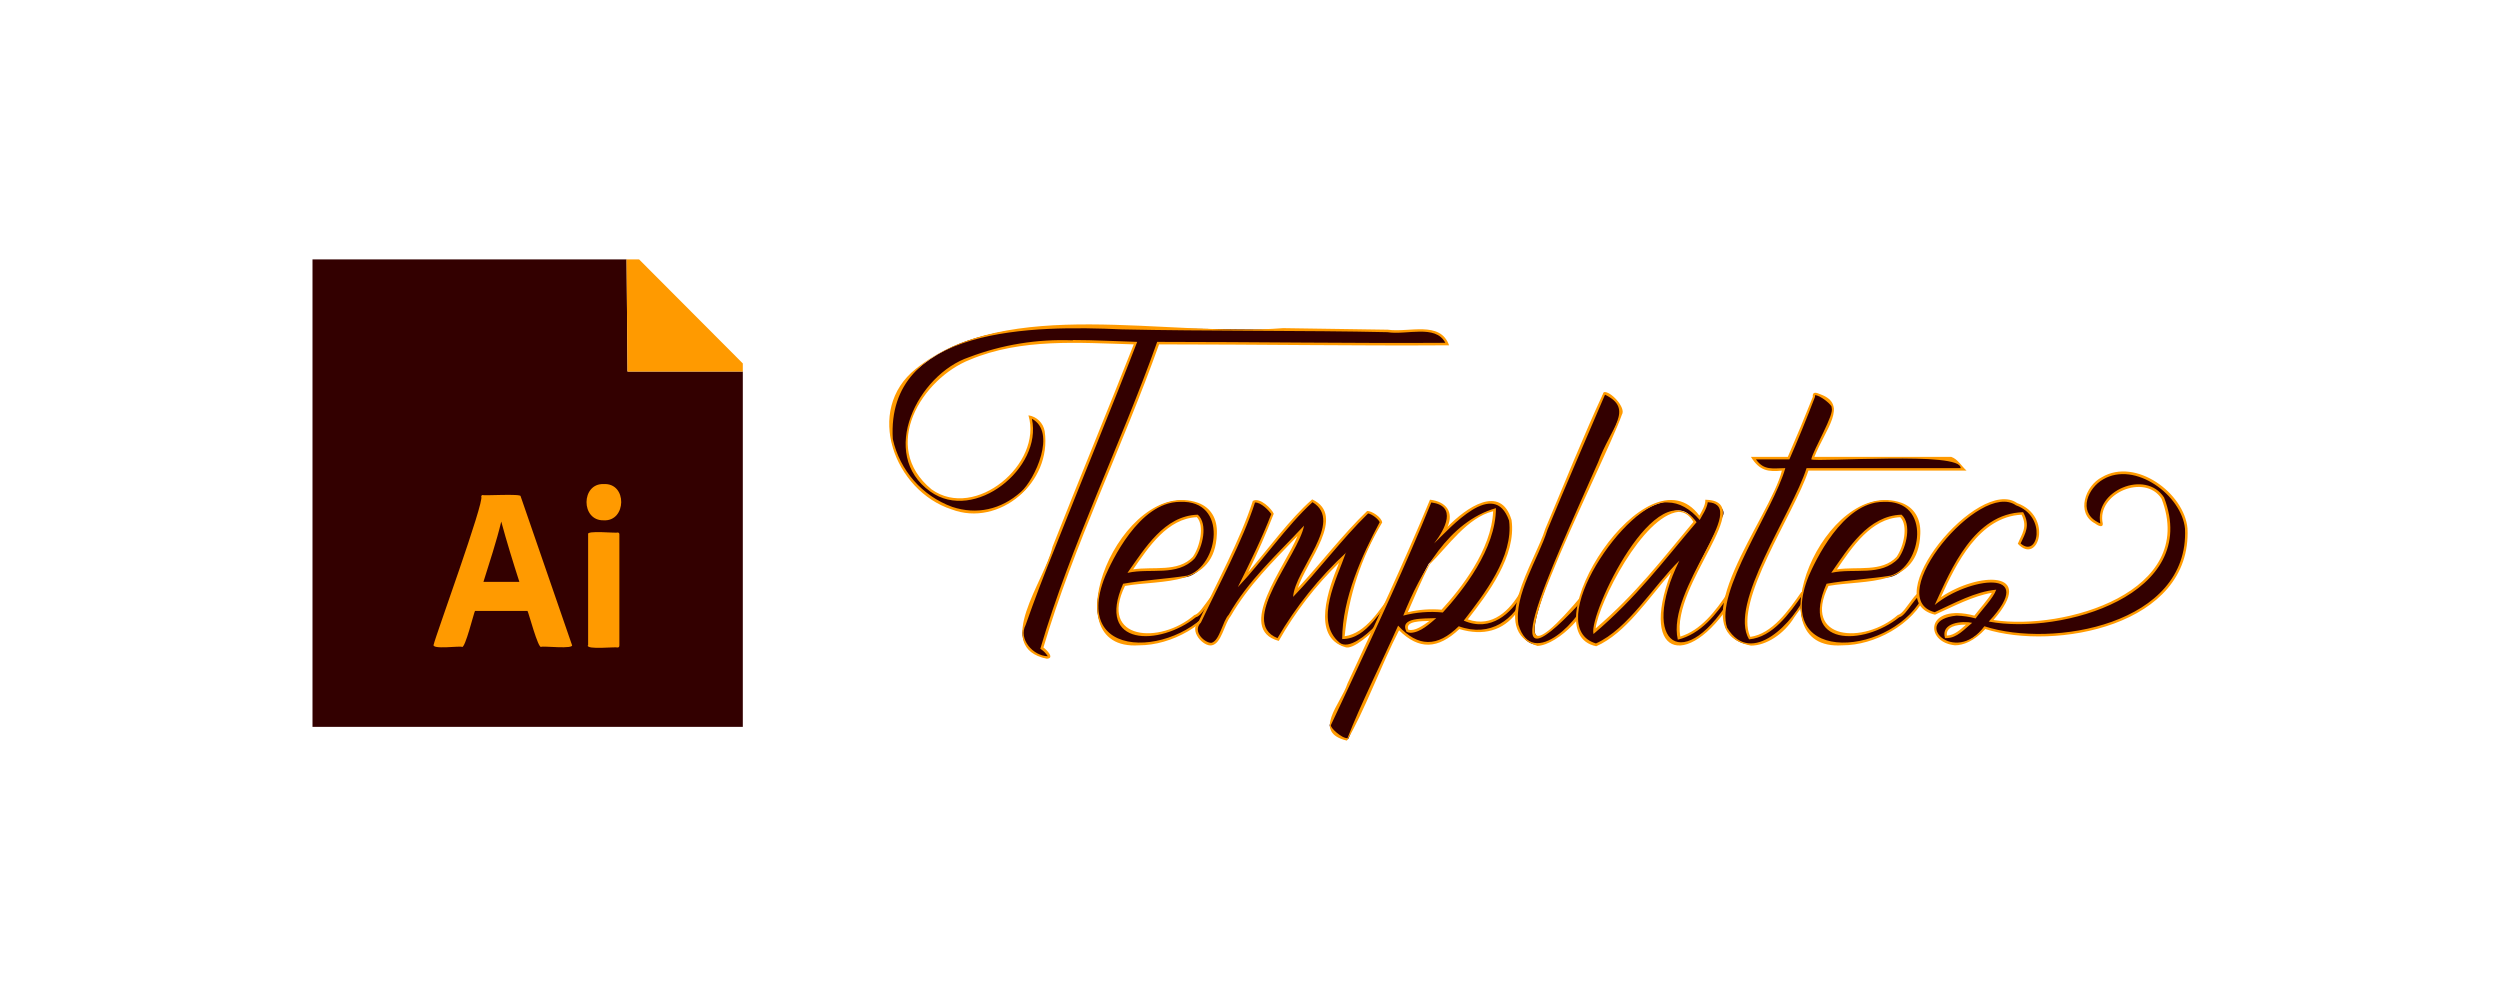
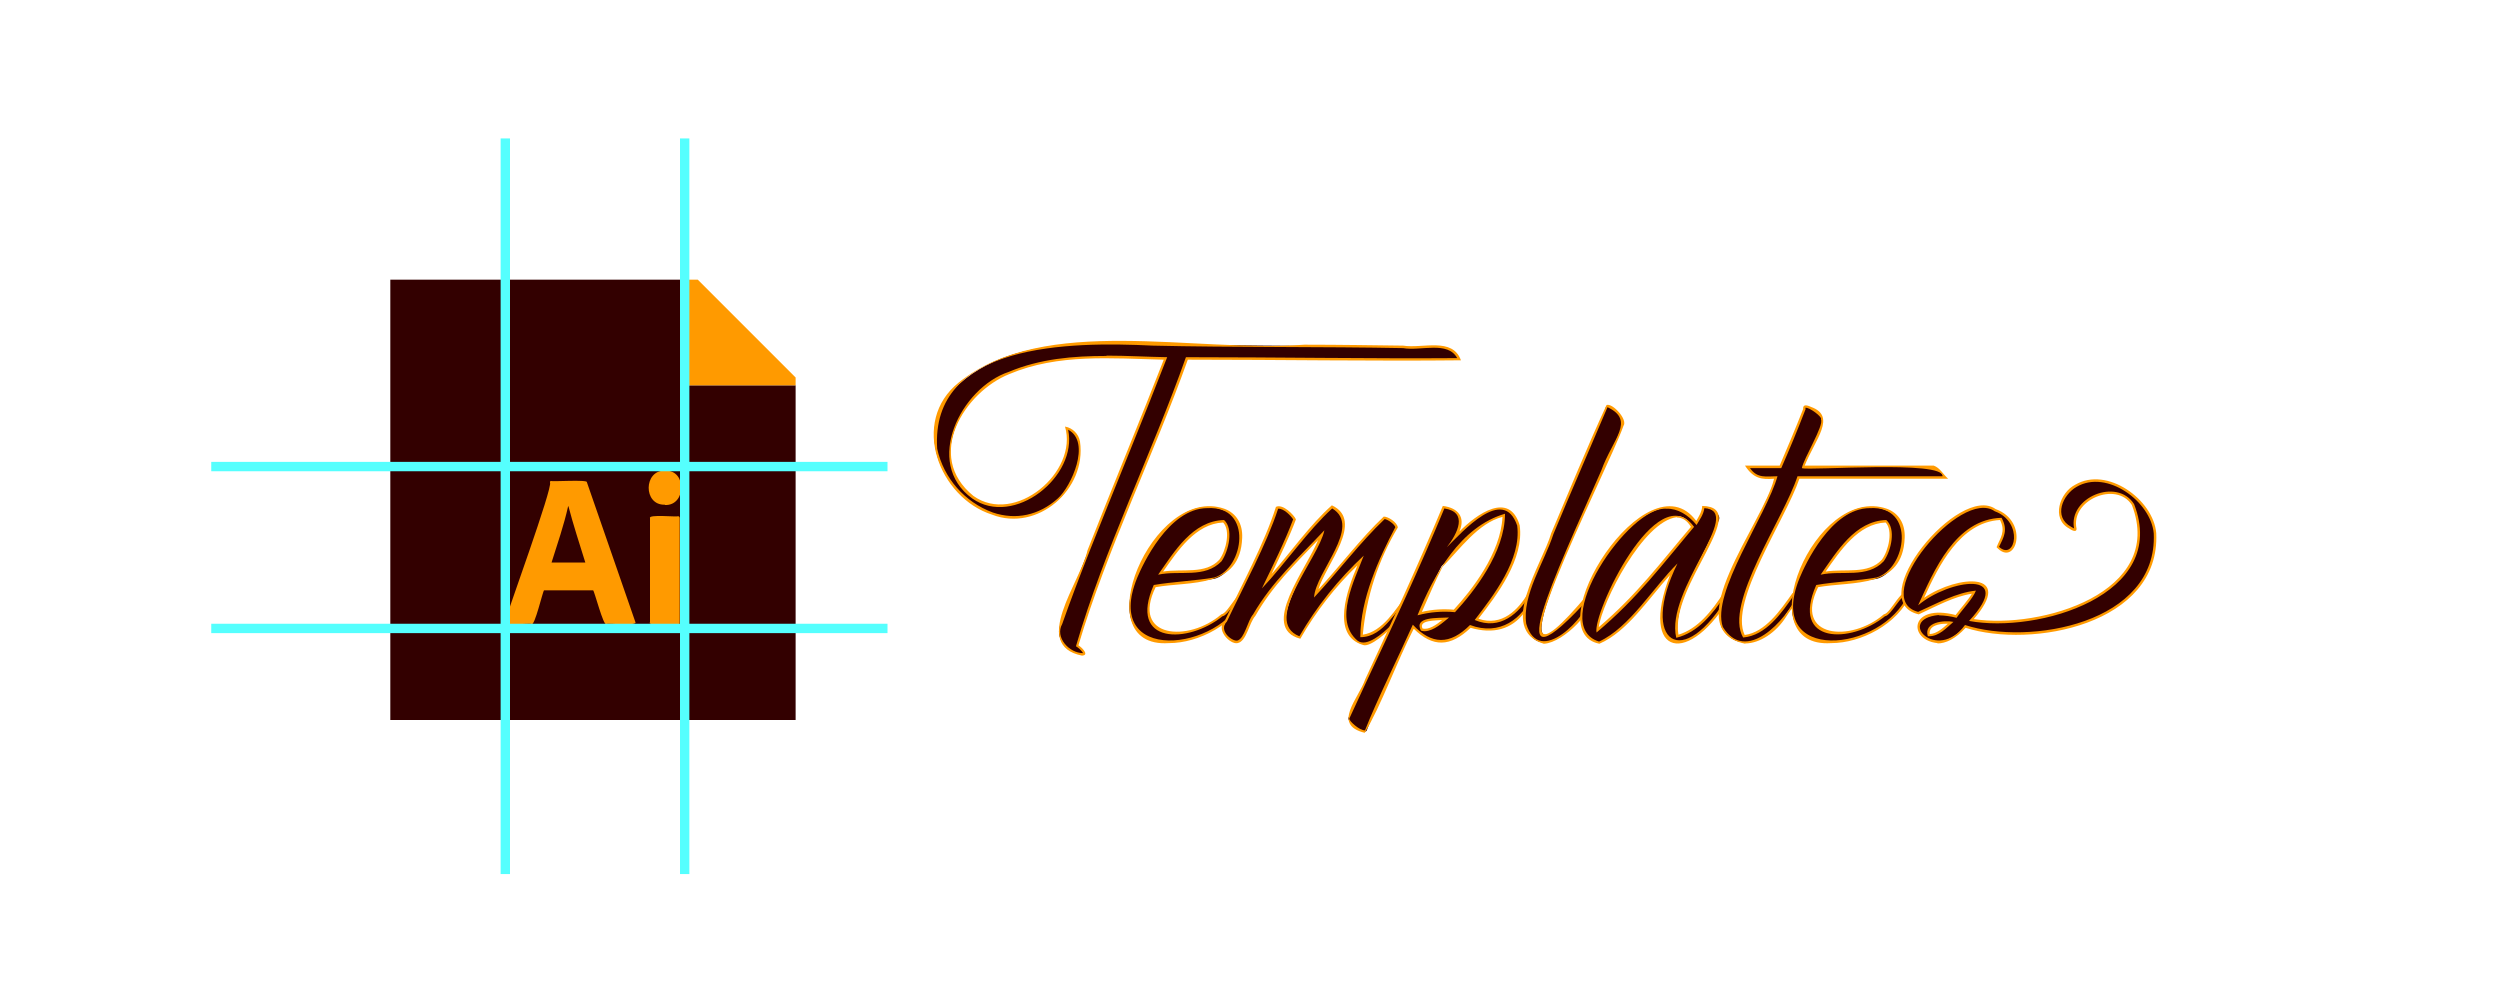
<svg xmlns="http://www.w3.org/2000/svg" viewBox="0 0 800 320">
-   <path fill="#300" d="M329.7 133.5c9 2.2 2.7 19.7-2.7 24.2-23.7 21.1-58.4-18-33.7-39.4 22.4-19.7 59.5-11.9 87.5-13.1 18 .3 46.6.3 63.3.7 7.9.8 16.2-2.6 19 4.2-28.5.2-60.5-.3-92.5-.3-11.3 31.7-27.6 65-37.2 97.6 1.2.9 4.3 3.6.5 2.9-4.4-1.5-8.4-5.7-6-10.4q4.1-12 9.3-24.8c8.6-21.7 18.6-46 26.1-65.3-17.7-.4-36.3-2.2-53.1 5-16.1 5.6-28.8 30-12.3 42.1 14.8 9.7 35.2-7 31.8-23.4Z" />
-   <path fill="#ff9a00" d="M335 210.8c-17.5-3.6-.6-25 1.8-35.8 8.1-20.6 18.3-45.2 26-64.8-17.6-.5-36-2-52.4 4.9-15.3 6-29 27.8-12.3 41.5 14 10 35.6-8.2 31-23.7a6.2 6.2 0 0 1 5.2 5.1c2.4 16.4-14.6 30.8-29.8 25-18.2-5.9-28.1-31.7-11.4-45 29.2-23.5 80.2-10 117.5-13l33.5.5c6.7 1 16.8-3 19.6 5-29.3.2-62.2-.3-92.8-.3-11.4 32-27.4 64.5-37 97 1 .7 3.8 3.5 1 3.6Zm8.3-102c6.9 0 13.7.4 20.6.6-7.7 20-18 44.9-26.3 65.9a528 528 0 0 0-9.4 24.7c-2.4 4.5 2.4 9.9 7.1 10a7.9 7.9 0 0 0-2.4-2.4c9.7-33 25.9-65.8 37.4-98.2 30.3 0 63.1.5 92.2.3-3.1-6-12.5-2.4-18.5-3.4-26.1-.6-58.3-.3-85-.9-28.3-1.3-75.5-1-73.3 35.1a30 30 0 0 0 19 21.7c7.8 2.6 15.6.9 22-4.8 4.5-4 11.5-19.2 3.5-23.4 3.5 15.8-18.4 33.4-32.5 23.3-16.8-12-4-37.5 12.4-43a84 84 0 0 1 33.2-5.4Z" />
-   <path fill="#300" d="M359.7 187.2c-8.8 18.8 12 19.3 22.8 9.9 2.5-.6 6.7-9.8 8.6-7.2-9 20.4-49.8 24.8-37.8-5.7 4.7-11.2 15.7-28.5 30-22.9 10.5 3.8 4.8 21.1-3.3 23.3-6 1-14.6 1.5-20.3 2.6Zm23.4-22c-10 .2-16.2 10.2-21.4 17.5 7.7-1.2 15.2 1.1 20.3-4.3 2.4-3.3 4.1-10.5 1.1-13.3Z" />
-   <path fill="#ff9a00" d="M364.5 206.5c-29 2-5.5-54.2 18.9-45.6 4 1.5 6.2 5 6 9.9-.6 17.3-17.6 14.6-29.4 16.7-8.5 17.4 11.3 18.8 22.2 9.3 2.8-.5 6.4-10.5 9.4-7-4.5 10.3-17 16.7-27 16.7Zm13.1-45.9c-13.2 0-22 19.4-23.9 23.7-12 29.5 28 25.5 37 5.6-2.4-.4-5.7 7.2-8 7.6-11.6 9.3-32.2 9.5-23.3-10.7 6-1.1 14.5-1.6 20.5-2.6 10.1-3 13.3-24.3-2.3-23.6Zm-16.8 22.7c5.6-7.9 11.8-18.3 22.5-18.6 3.3 3 1.6 10.3-1 14-5.6 5.9-14.2 3-21.4 4.6Zm22.2-17.8c-9.4.4-15.4 9.5-20.4 16.7 6.5-1 14.4 1 19.1-4 2.3-3.3 3.8-10 1.3-12.7Z" />
-   <path fill="#300" d="M428.3 206c-8-6.4-1.6-20 1.4-27.6-8 7.8-15.1 16-20.7 26.2-13.6-2.3 5.2-27.7 7.4-34.9-9.4 10-16.7 16.6-23 27.3-3 3.8-3.4 14.1-10.1 6.3-1.6-2.4 1-4 2-7.2 5.2-11.1 12.4-24 16-35.6 1.4-1 5.4 2.6 6 4-2.6 6.6-6 13.8-9.6 21 7.2-7.8 14.5-18.4 22.2-25.2 10.9 4.5-4 21.7-5.4 29.4 7.7-8.2 15-18 23.2-25.8 1.3 0 4 1.9 4.2 3.2-5.8 11-11.9 24.2-12 37 7.3-.7 12-8.6 16-14.2 7-3.6-11 21.4-17.6 16Z" />
-   <path fill="#ff9a00" d="M430.5 207.1c-11.1-3.3-5.3-19-2-27a111.8 111.8 0 0 0-19.3 25c-14-3.8 2.1-23.8 6-33.6-8.1 8.5-15.6 15.7-21.4 25.7-2 2.4-2.9 8.7-6 9.3-2.6.6-7.6-4.6-4.2-7.7 5.7-12.2 13.3-26.1 17.3-38.5 2.3-1.3 6.1 2.6 6.7 4.1a227 227 0 0 1-8.2 18.7c6.5-7.5 13.3-17 20.5-23.3 11.2 5.2-2 20-4.6 28.4 7.4-8 14.4-17.2 22.2-24.7 1.5 0 4.6 2 4.8 3.7a86.4 86.4 0 0 0-12 36.4c6.9-1 11.2-8.6 15.4-14.1 8.4-1.8-10.6 19.4-15.2 17.6Zm.2-30.3c-3 8.6-10.2 22-2.1 28.8 3 2.5 8.8-2.6 11.2-5 4.8-4.8 7.8-10 7.3-10.7-5.5 4.7-9.3 14.6-17.6 14.6 0-13 6.4-26.9 12-37.4-.4-1-2.5-2.6-3.7-2.8-8.4 8.2-15.8 18.2-24 26.7.5-8.7 16.5-24.1 6.2-30.3-8.3 7.6-16 18.9-23.9 27.2 3.8-7.7 7.9-16 10.7-23.4-.7-1.1-3.3-3.8-5.2-3.7-4 12.4-11.6 26.3-17.3 38.4-3 3 1.5 6.7 3.4 6.5 2.6-.7 3.5-6.9 5.5-9 6.3-11 15.2-19 24.1-28.5-1.8 9.6-21.3 30.9-8.5 36a118.7 118.7 0 0 1 22-27.4Z" />
-   <path fill="#300" d="M483.3 166.5c1.6 11.4-7.7 23.4-14.2 31.9 8 3.1 13.8-2 17.7-8.5 4.9-2-1.3 4.8-1.9 6-4.4 6-10.8 7.1-18 5-6.5 6.2-12.4 7-19.4 0-4.6 10.5-12 25.2-16 35.5-.8 1.1-6.4-2.8-6-4.5 10-21.5 22.1-47 32.3-71.6 6.1 1 7.3 5 3.7 10.5 5.5-5.5 17.6-17 21.8-4.3Zm-26.1 13.9c-2.8 5.1-5.1 11-7.5 16a34.9 34.9 0 0 1 11.8-.9c7.6-8.2 16.5-20.6 16.8-32.4-8.7 1.8-15.2 11.3-21.1 17.3Zm-6.8 21.5c2.7.9 6.2-2 8.1-3.7-2 0-10.4-.1-8.1 3.7Z" />
-   <path fill="#ff9a00" d="M431 237c-11.2-2.7-2-11.6.2-18.3 8.5-18.3 18.2-39 26.4-58.8 5.2.6 7.7 4 5.6 8.7 5.8-6 17-14 20.5-2.2 1.6 11.5-7.6 23.6-14 31.8 8 2.8 13.5-3.1 16.8-8.7 5.5-2 .6 4.1-1.2 6.6-4.3 5.7-10.6 7.5-18.3 5.2-6.9 6.5-12.9 6.7-19.3.4-5.5 10.6-11.3 26.4-16.7 35.3Zm27-76.2c-8 19.7-17.6 40.2-26 58.2l-6.1 13c-.4.8 3.6 4.4 5.3 4.2 4-10.4 11.3-25 16.2-36 6.4 6.9 12.5 7 19.4.2 10.2 3.7 17.8-2.2 21.4-10.5a2.7 2.7 0 0 0-1.1.3c-3.5 6-10 12.2-18.7 8.4 6.4-8.3 16-20.5 14.5-32-4.8-13.7-18.7 2.2-24 7.3 3.6-4.6 7.4-12-.8-13.1Zm-6.6 41.7a3.8 3.8 0 0 1-1.3-.3c-2.5-4.8 5.6-4.2 9.5-4.4-2 1.7-5 4.6-8.2 4.7Zm-.7-1c2 .6 4.8-1.4 6.7-2.8-2.3.1-8-.1-6.7 2.9Zm-1.7-4.4c5.5-13.8 14.6-30.2 29.7-34.5 0 13.1-10.7 26.5-17 33.4a36.1 36.1 0 0 0-12.7 1Zm8.5-16.5c-2.6 4.9-4.8 10.3-7 15.3a34.2 34.2 0 0 1 10.8-.8c6-6.5 16-19.1 16.5-31.5-8.2 2-14.3 11-20.3 17Z" />
-   <path fill="#300" d="M518.6 132.5c-3.8 11.2-52 106.2-11.2 57.4 7.4-4-15.5 30.1-21.9 10-1.5-9.6 6-20.6 9.3-30.6l18.1-42.5c-.1-3.5 7.4 3.6 5.7 5.7Z" />
-   <path fill="#ff9a00" d="M492 206.7c-16-4.9-.7-27 2.5-37.5 5.8-13.7 12.3-30 18.7-43.7 2-.6 7.3 5 5.8 7.2-5.3 15.3-51.8 104.6-12 56.9.4-.2 1.3-.8 2-.3.5 5.8-10.2 17-17 17.4Zm21.6-80.4c-5.9 13.8-12.8 29.6-18.4 43.2-3 9.5-10.8 20.8-9.3 30.4 4.5 15 20.8-2.4 22.5-10-34 38-12.4-7 3-42 4-11 11.7-17 2.2-21.6Z" />
-   <path fill="#300" d="M551.5 164.6c-4.7 12-15.5 26.4-14.2 39.6 6.8-1.9 11.6-7.8 16-14.3.7-.3 2.5-1.3 2 0-14.4 25.3-31.6 19.6-19.2-8.6-7.5 7.8-15.3 20.6-25.3 25-21-5.5 17.9-63.4 33-40.6.5-1 2.2-3.4 2.3-5.4 1.8-.1 6 2 5.4 4.3ZM510.2 202c13.6-11.6 21.2-22 32.2-35-9.4-16.3-32.8 26.7-32.2 35Z" />
-   <path fill="#ff9a00" d="M510.8 206.8c-21.6-4.4 16.4-64.2 33-41.8.7-1.3 2-3.3 1.9-5.1 17.3.4-11 27-8 43.8 6.5-2 11.2-8 15.3-14.2 1.2-.6 3.2-1.4 2.7.5-14.3 24.7-31.6 21.2-21-6.7-7.1 8-14.5 19.4-23.9 23.5Zm22.9-46c-12.9-1.2-40.7 39.8-23 45.1 10.4-4.7 18.2-18.2 26.7-26.5-13.2 26.7 1.7 37.6 17.5 10.2a8.3 8.3 0 0 0-1.4.6c-4.3 6.5-9.3 12.7-16.6 14.5-3.8-16.3 23.5-43.1 9.6-44-.4 2.3-1.7 4-2.6 5.7-3-3.6-6.6-5.6-10.2-5.6Zm-23.8 42c-1.6-6.2 20.5-52.9 33-35.7-10.9 12.8-19.1 24-33 35.8Zm27.2-39c-11.4 1.2-25.5 29-26.5 37.3 13.1-11.3 21-21.8 31.3-34.1-1.3-2.2-2.9-3.2-4.8-3.2Z" />
-   <path fill="#300" d="M578.4 150.2c-4.2 13.2-24.7 42.7-18.5 54 7.3-.8 12.6-8.5 16.8-14.3 5-2-2.2 6-2.9 7.4-4.8 8-16 13.4-21.5 3.8-4.1-11.6 14.6-37.8 18.4-50.9-4.7.1-6.6.7-9.6-3.6h11.2a588 588 0 0 0 8.2-19.6c-.8-2.7 6 1.6 6 3.3 1.3 1.3-6.2 14.8-6.5 16.3h44.3c1.7.5 2.7 2.3 4 3.6Z" />
-   <path fill="#ff9a00" d="M560.3 206.6c-23.7-4.7 6.4-41.3 9.9-56-4.2.4-7.1.2-9.9-4.4h11.8a589 589 0 0 0 8-19.2c-.2-1.7 1-1.5 2.5-.8 8.9 3.3 1.6 11-2 20h43.8c2.1.7 3.3 3 4.9 4.4h-50.6c-4.6 13.9-24 41.8-18.6 53.2 7-1 12.2-8.4 16.3-14.3 6-2-.5 5.4-2.2 8-3.3 5.4-9 9.1-13.9 9.1Zm11-56.8c-3.8 13.5-22.7 39.6-18.6 51.1 7.8 12.8 21.5-2 25.4-11a2.3 2.3 0 0 0-1.2.3c-4.3 6.1-9.6 13.7-17.2 14.4-6.8-11.3 13.8-40.3 18.4-54.8h49.3c.6-5.5-45.5-1.8-47.8-2.8.6-3 7.6-14.6 6.5-16.5.6-.7-4-4.3-5.3-4a1.4 1.4 0 0 0 0 .5c-2.8 7.3-5.5 13.9-8.2 20h-10.7c2.6 3.7 5.5 2.8 9.4 2.8Z" />
-   <path fill="#300" d="M584.8 187.2c-8.8 18.8 11.9 19.3 22.8 9.9 2.5-.6 6.7-9.8 8.6-7.2-9 20.4-49.8 24.8-37.8-5.7 4.7-11.2 15.7-28.5 30-22.9 10.5 3.8 4.8 21.1-3.3 23.3-6 1-14.6 1.5-20.3 2.6Zm23.4-22c-10 .2-16.3 10.2-21.4 17.5 7.7-1.2 15.2 1.1 20.3-4.3 2.4-3.3 4-10.5 1.1-13.3Z" />
-   <path fill="#ff9a00" d="M589.6 206.5c-29 2-5.6-54.2 18.9-45.6 4 1.5 6.2 5 6 9.9-.6 17.3-17.6 14.6-29.4 16.7-8.5 17.4 11.3 18.8 22.2 9.3 2.7-.5 6.4-10.5 9.4-7-4.5 10.3-17.1 16.7-27 16.7Zm13.1-45.9c-13.2 0-22 19.4-23.9 23.7-12 29.5 28 25.5 37 5.6-2.4-.4-5.7 7.2-8 7.6-11.6 9.3-32.2 9.5-23.3-10.7 6-1.1 14.5-1.6 20.5-2.6 10.1-3 13.3-24.3-2.3-23.6ZM586 183.3c5.5-7.9 11.8-18.3 22.5-18.6 3.3 3 1.6 10.3-1 14-5.6 5.9-14.2 3-21.5 4.6Zm22.1-17.8c-9.3.4-15.4 9.5-20.3 16.7 6.5-1 14.4 1 19.1-4 2.3-3.3 3.8-10 1.2-12.7Z" />
-   <path fill="#300" d="M699.6 169.2c1.3 30.6-41.1 38.8-64.5 31.6-14 15.7-25.6-8.8-3-3.4 1.3-2 5-6 6-8.2-6.3.7-13 4.4-19 7.2-17.9-4.7 13.7-43.2 26.2-35 10.8 3.8 7 18.6.9 12.5 1.4-3.3 3.1-5.3 1-9.6-14.5.5-22 16.6-27 28 10.1-7.6 32.5-11.6 17 6.4 22.9 4 66.8-9 55-39.3-5.4-8.7-22-1.8-19.7 8.3.1.9-2-.6-2-.6-5.9-3.2-2.7-11.4 2.3-14 11-6 25.4 4.6 26.8 16Zm-77 34.6c3 0 5.4-2.4 7.5-4.2-2.7-.4-8.4.2-7.4 4.2Z" />
-   <path fill="#ff9a00" d="M625.6 206.5c-10-1-9.4-13.6 6.2-9.5 1.6-2.1 4.4-5.2 5.6-7.3-6 1-12.4 4.4-18.2 7-19.3-4.4 14-44.5 26.3-35.7 11.6 4.2 6.8 20.1.2 13 1.3-3.2 3.2-5.3 1.2-9.3-13.6.7-21 15.7-25.8 26.4 11.7-8 31-8.9 16.8 7.3 22.7 3.5 65.3-9 53.8-38.8-5.3-8.3-21-1.7-18.8 8 0 1.6-2 .3-2.5-.1-6.2-3.3-3.1-12.1 2.2-14.8 10.8-6.4 26.4 5.1 27.4 16.4 1.5 31.2-42.5 39.2-64.7 32.2-3.5 3.8-7 5.2-9.7 5.2Zm.5-9.5c-14.9 1.5-.6 16.3 8.9 3.4 21.7 7.1 65.6-.5 64.2-31.2-1-10.7-16-21.8-26.2-15.8-4.8 2.7-8.1 10.2-1.9 13.6a6.3 6.3 0 0 0 1 .5c-2-10.5 14.5-17.4 20.4-8.3 12 31.1-32.8 44.1-56.1 39.7 16.2-17.3-6.6-14.2-17.3-5.3 5.3-11.6 12.6-29.3 28.3-29.7 2.4 4.3.7 6.7-.8 10 5.5 4.9 8.6-8.6-1.5-12.2-11.5-8.2-43 29.7-26 34.2 6.3-2.9 13-6.6 19.7-7.2-1 2.8-4.7 6.5-6.6 9.2a26 26 0 0 0-6.1-.9Zm-3.3 7.2h-.4c-1.5-5 5.6-5.6 8.7-4.9-2.5 2-4.8 4.9-8.3 4.9Zm5.8-4.3c-2.4 0-6 .6-5.6 3.5 2.4-.1 4.4-2 6.1-3.5h-.5Z" />
-   <path fill="#300" d="M200.5 83H100v149.6h137.7V118.9h-36.9l-.3-35.9z" />
-   <path fill="#ff9a00" d="M204.5 83h-4l.3 35.9h36.9v-2.6L204.5 83zm-35.6 112.5H152c-.3.3-3.2 12.3-4.2 11.5-.4-.4-10 1-9-.8.5-2.5 16.3-45.8 15.2-47.3a.5.5 0 0 1 .4-.5c.3.3 12.5-.5 12.2.4l16.4 47.5c1.1 1.6-9.6.3-9.8.7-1 .7-4.1-11.2-4.4-11.5Zm-14.2-9.3h11.5c-2-6.2-4.1-13-5.8-19.3-1.5 6.3-3.8 13.2-5.7 19.3Zm38.5-19.7c-7.4.2-7.3-11.9 0-11.6 7.6-.4 7.3 12 0 11.6Zm-5 40V171c-.7-1.4 9-.3 9.4-.6.4 0 .6.2.6.6v35.5c0 .5-.2.7-.6.7-.5-.3-10 .8-9.5-.7Z" />
+   <path fill="#300" d="M341.3 137c8.4 2.2 2.5 18.6-2.6 22.8-22.3 20-55-17-31.7-37 21-18.6 56-11.3 82.4-12.4 16.9.3 43.9.3 59.6.6 7.4.8 15.3-2.4 18 4-26.9.2-57-.3-87.2-.3-10.6 29.9-26 61.2-35 92 1 .7 4 3.4.4 2.6-4.1-1.3-7.9-5.3-5.7-9.8q4-11.2 8.8-23.3c8.1-20.4 17.6-43.3 24.6-61.5-16.7-.4-34.2-2-50 4.7-15.2 5.3-27 28.3-11.6 39.7 14 9 33.2-6.5 30-22.1Z" />
+   <path fill="#ff9a00" d="M346.2 209.8c-16.4-3.4-.5-23.4 1.8-33.7 7.6-19.4 17.2-42.5 24.4-61-16.6-.4-33.8-2-49.4 4.6-14.3 5.7-27.3 26.2-11.5 39 13.3 9.5 33.6-7.7 29.3-22.2a5.9 5.9 0 0 1 4.8 4.8c2.2 15.4-13.7 29-28.1 23.4-17-5.4-26.4-29.7-10.7-42.3 27.5-22.1 75.5-9.4 110.6-12.1 11.4 0 23.2.2 31.6.3 6.3 1 15.8-2.8 18.5 4.7-27.6.3-58.6-.2-87.4-.2-10.8 30.2-25.9 60.8-35 91.4 1 .6 3.7 3.2 1.1 3.3Zm7.9-96c6.5 0 13 .4 19.4.5-7.3 18.9-17 42.3-24.8 62-3.2 8.1-6.2 16-8.8 23.4-2.4 4.2 2.2 9.3 6.7 9.3a7.4 7.4 0 0 0-2.3-2.2c9-31 24.4-61.9 35.2-92.5 28.6 0 59.5.5 86.8.3-3-5.6-11.7-2.2-17.3-3.2-24.7-.5-55-.2-80.1-.8-26.7-1.3-71.2-.9-69 33a28.2 28.2 0 0 0 17.8 20.4c7.4 2.5 14.8.9 20.8-4.5 4.2-3.7 10.8-18 3.3-22 3.2 15-17.4 31.4-30.7 22-15.7-11.4-3.6-35.4 11.7-40.5 10-4.2 20.6-5.1 31.3-5.1Z" />
+   <path fill="#300" d="M369.5 187.6c-8.3 17.7 11.2 18.2 21.5 9.3 2.4-.6 6.3-9.2 8.1-6.8-8.6 19.2-47 23.5-35.6-5.3 4.4-10.6 14.7-26.9 28.2-21.5 10 3.5 4.6 19.8-3 21.9-5.7 1-13.8 1.4-19.2 2.4Zm22-20.8c-9.3.3-15.2 9.7-20 16.6 7.2-1.2 14.3 1 19-4 2.3-3.2 3.9-10 1-12.6Z" />
+   <path fill="#ff9a00" d="M374 205.8c-27.3 1.8-5.2-51 17.8-43 3.8 1.4 5.9 4.8 5.7 9.3-.6 16.4-16.6 13.8-27.7 15.8-8 16.4 10.6 17.7 21 8.7 2.5-.4 6-9.8 8.7-6.5-4.2 9.7-16 15.7-25.4 15.7Zm12.4-43.2c-12.5 0-20.8 18.2-22.5 22.3-11.3 27.7 26.4 24 34.7 5.3-2.2-.4-5.3 6.7-7.4 7-11 8.9-30.4 9.1-22-10 5.7-1 13.7-1.4 19.4-2.4 9.5-2.9 12.5-23-2.2-22.2Zm-15.8 21.3c5.2-7.4 11-17.2 21.1-17.5 3.1 2.8 1.5 9.8-.8 13.2-5.4 5.6-13.4 2.8-20.3 4.3Zm20.8-16.7c-8.8.4-14.5 9-19.2 15.7 6.2-1 13.6 1 18-3.8 2.2-3 3.6-9.4 1.2-11.9Z" />
+   <path fill="#300" d="M434.1 205.3c-7.5-6-1.5-18.8 1.3-26A107.2 107.2 0 0 0 416 204c-12.8-2.2 5-26 7-32.9-8.9 9.4-15.7 15.6-21.6 25.8-2.9 3.5-3.3 13.2-9.6 5.8-1.5-2.2 1-3.7 2-6.7 4.8-10.5 11.6-22.7 15-33.5 1.3-.9 5 2.4 5.6 3.7-2.4 6.3-5.7 13-9 19.8 6.8-7.3 13.7-17.3 21-23.8 10.1 4.3-3.8 20.5-5.2 27.8 7.2-7.7 14.2-17 21.8-24.3 1.3 0 3.8 1.8 4 3a80.3 80.3 0 0 0-11.2 34.8c6.8-.7 11.2-8 15-13.4 6.7-3.3-10.4 20.2-16.6 15.2Z" />
+   <path fill="#ff9a00" d="M436.2 206.4c-10.5-3.1-5-18-1.8-25.5a105.3 105.3 0 0 0-18.3 23.5c-13.2-3.5 2-22.4 5.7-31.6-7.7 8-14.7 14.8-20.1 24.3-2 2.2-2.8 8.2-5.7 8.7-2.4.5-7.2-4.4-4-7.3 5.4-11.5 12.6-24.6 16.3-36.3 2.2-1.1 5.8 2.6 6.4 4-2.1 5.6-5 11.6-7.8 17.5 6.1-7 12.5-16 19.3-22 10.6 5-2 19-4.3 26.9 7-7.6 13.5-16.3 20.9-23.3 1.4 0 4.3 1.8 4.5 3.5a81.4 81.4 0 0 0-11.2 34.3c6.4-1 10.5-8.1 14.4-13.3 8-1.7-10 18.2-14.3 16.6Zm.2-28.6c-3 8-9.7 20.7-2 27.2 2.9 2.3 8.3-2.5 10.5-4.7 4.6-4.6 7.4-9.5 7-10.1-5.2 4.4-8.8 13.7-16.6 13.7 0-12.3 6-25.3 11.2-35.2-.3-1-2.3-2.4-3.4-2.6-8 7.6-15 17-22.6 25.1.4-8.2 15.5-22.7 5.8-28.5-7.8 7.1-15 17.7-22.5 25.6 3.5-7.3 7.4-15.1 10-22.1-.6-1-3-3.6-4.8-3.4-3.8 11.6-11 24.7-16.4 36.1-2.8 2.8 1.5 6.3 3.3 6.1 2.4-.6 3.3-6.4 5.1-8.4 6-10.4 14.4-18 22.8-26.9-1.8 9-20.1 29.1-8 33.9a112 112 0 0 1 20.6-25.8Z" />
+   <path fill="#300" d="M485.9 168c1.5 10.8-7.2 22.2-13.4 30.1 7.5 3 13-1.8 16.7-8 4.6-1.8-1.2 4.6-1.8 5.8-4.1 5.5-10.2 6.6-17 4.5-6 6-11.6 6.8-18.1.2-4.5 9.8-11.4 23.6-15 33.3-1 1.1-6.2-2.6-5.8-4.2 9.3-20.2 20.8-44.2 30.4-67.4 5.8 1 6.9 4.7 3.5 9.9 5.2-5.2 16.6-16.1 20.5-4.1Zm-24.6 13.2c-2.6 4.9-4.8 10.4-7 15.2a32.9 32.9 0 0 1 11-1c7.3-7.7 15.6-19.4 15.9-30.5-8.2 1.7-14.3 10.7-19.9 16.3Zm-6.4 20.3c2.5.8 5.8-2 7.7-3.5-1.9 0-9.8-.2-7.7 3.5Z" />
+   <path fill="#ff9a00" d="M436.7 234.5c-10.6-2.6-1.9-11 .2-17.2 8-17.2 17-36.7 24.8-55.4 5 .6 7.3 3.7 5.3 8.2 5.5-5.6 16-13.1 19.3-2 1.5 10.7-7.2 22.2-13.2 29.9 7.6 2.6 12.8-3 15.9-8.2 5.1-1.9.5 3.9-1.2 6.2-4 5.4-10 7-17.2 4.9-6.5 6.2-12.1 6.3-18.2.3-5.2 10-10.6 25-15.7 33.3Zm25.5-71.8c-7.7 18.6-16.7 37.9-24.7 54.9l-5.7 12.3c-.3.7 3.4 4 5 3.8 3.8-9.7 10.7-23.5 15.3-33.8 6 6.4 11.8 6.6 18.3.1 9.6 3.6 16.8-2 20.2-9.8a2.5 2.5 0 0 0-1.1.2c-3.3 5.7-9.4 11.5-17.6 8 6-7.8 15-19.4 13.6-30.2-4.4-13-17.6 2.1-22.5 6.9 3.4-4.4 6.9-11.2-.8-12.4Zm-6.3 39.3a3.7 3.7 0 0 1-1.2-.2c-2.4-4.5 5.2-4 9-4.2-2 1.6-4.8 4.3-7.8 4.4Zm-.7-.9c2 .6 4.6-1.3 6.3-2.7-2.1.2-7.6 0-6.3 2.7Zm-1.6-4.2c5.2-13 13.8-28.4 28-32.5 0 12.4-10 25-16 31.5a34 34 0 0 0-12 1Zm8-15.5c-2.4 4.6-4.5 9.7-6.6 14.4a32.2 32.2 0 0 1 10.2-.7c5.7-6.2 15-18 15.6-29.7-7.8 2-13.6 10.3-19.2 16Z" />
+   <path fill="#300" d="M519.2 136.1c-3.6 10.5-49 100-10.6 54 7-3.8-14.6 28.4-20.6 9.5-1.4-9 5.7-19.4 8.8-28.8 5.3-12.9 11.8-27.8 17-40-.1-3.3 7 3.3 5.4 5.3Z" />
+   <path fill="#ff9a00" d="M494 206c-15-4.6-.5-25.4 2.4-35.4 5.5-12.9 11.7-28.1 17.7-41 1.9-.7 6.9 4.7 5.4 6.7-5 14.4-48.7 98.5-11.2 53.6.3-.2 1.2-.8 1.8-.3.5 5.4-9.6 16-16 16.4Zm20.4-75.7c-5.5 13-12 27.8-17.3 40.6-2.9 9-10.1 19.6-8.7 28.7 4.2 14.2 19.5-2.3 21.2-9.4-32.1 35.8-11.7-6.6 2.8-39.6 3.7-10.3 11-16 2-20.3Z" />
+   <path fill="#300" d="M550.1 166.3c-4.4 11.4-14.5 24.9-13.3 37.3 6.4-1.7 10.9-7.3 15-13.5.7-.3 2.4-1.2 2 0-13.6 23.9-29.9 18.5-18.2-8-7 7.3-14.4 19.3-23.8 23.6-19.7-5.2 16.8-59.8 31-38.4.6-.9 2.1-3.1 2.2-5 1.8-.1 5.8 1.9 5.1 4Zm-38.8 35.3c12.8-11 19.9-20.7 30.3-33-8.9-15.4-31 25.2-30.3 33Z" />
+   <path fill="#ff9a00" d="M511.8 206c-20.4-4 15.4-60.4 31-39.3.7-1.2 1.9-3.1 1.9-4.8 16.3.3-10.4 25.5-7.6 41.2 6.2-1.9 10.6-7.5 14.4-13.3 1.2-.6 3.1-1.3 2.6.5-13.4 23.3-29.8 20-19.7-6.3-6.8 7.5-13.7 18.2-22.6 22Zm21.6-43.2c-12.1-1.2-38.3 37.4-21.7 42.5 9.8-4.5 17.2-17.2 25.1-25-12.4 25.1 1.7 35.4 16.6 9.6a8 8 0 0 0-1.3.5c-4.1 6.2-8.8 12-15.7 13.7-3.6-15.4 22.1-40.6 9-41.5-.3 2.2-1.6 3.8-2.5 5.4-2.7-3.3-6.1-5.3-9.5-5.2Zm-22.5 39.6c-1.4-6 19.4-50 31.2-33.8-10.3 12.2-18 22.7-31.2 33.8Zm25.7-36.9c-10.8 1.2-24 27.4-25 35.2 12.4-10.6 19.7-20.6 29.5-32.1-1.2-2-2.7-3-4.5-3Z" />
+   <path fill="#300" d="M575.5 152.8c-4 12.4-23.3 40.2-17.5 50.8 7-.7 12-8 15.8-13.5 4.8-1.9-2 5.6-2.6 7-4.6 7.6-15.2 12.7-20.3 3.6-3.9-10.9 13.7-35.6 17.3-47.9-4.4 0-6.1.6-9-3.4h10.6c2.7-6.2 5.2-12.5 7.6-18.5-.7-2.5 5.7 1.5 5.7 3.1 1.2 1.3-5.8 14-6 15.4h41.6c1.6.4 2.5 2.1 3.8 3.4Z" />
+   <path fill="#ff9a00" d="M558.5 206c-22.4-4.6 6-39 9.2-52.8-3.9.3-6.6 0-9.3-4.2h11.1c2.4-5.6 4.9-11.5 7.5-18.1-.1-1.5 1-1.4 2.5-.7 8.3 3 1.4 10.3-2 18.8h41.3c2 .7 3 2.8 4.6 4.2h-47.6c-4.4 13-22.6 39.4-17.5 50 6.6-.9 11.4-7.9 15.3-13.4 5.6-2-.5 5-2 7.5-3.2 5.1-8.5 8.6-13.1 8.6Zm10.3-53.6c-3.6 12.7-21.3 37.3-17.5 48.2 7.3 12 20.3-2 23.9-10.4a2.1 2.1 0 0 0-1.1.2c-4 5.8-9 13-16.3 13.6-6.3-10.7 13-38 17.4-51.6h46.4c.6-5.2-42.9-1.7-45-2.6.5-3 7.2-13.8 6.1-15.6.6-.7-3.8-4-5-3.7a1.3 1.3 0 0 0 .1.4c-2.7 7-5.2 13-7.8 18.9h-10c2.4 3.4 5.1 2.6 8.8 2.6Z" />
+   <path fill="#300" d="M581.5 187.6c-8.3 17.7 11.2 18.2 21.5 9.3 2.3-.6 6.3-9.2 8-6.8-8.5 19.2-46.9 23.5-35.5-5.3 4.4-10.6 14.7-26.9 28.2-21.5 10 3.5 4.6 19.8-3 21.9-5.7 1-13.8 1.4-19.2 2.4Zm22-20.8c-9.3.3-15.3 9.7-20 16.6 7.2-1.2 14.2 1 19-4 2.2-3.2 3.9-10 1-12.6Z" />
+   <path fill="#ff9a00" d="M586 205.8c-27.3 1.8-5.2-51 17.8-43 3.8 1.4 5.9 4.8 5.7 9.3-.6 16.4-16.6 13.8-27.7 15.8-8 16.4 10.6 17.7 21 8.7 2.5-.4 5.9-9.8 8.7-6.5-4.2 9.7-16 15.7-25.5 15.7Zm12.4-43.2c-12.5 0-20.8 18.2-22.5 22.3-11.4 27.7 26.4 24 34.7 5.3-2.2-.4-5.3 6.7-7.4 7-11 8.9-30.4 9-22-10 5.6-1 13.6-1.4 19.3-2.4 9.6-2.9 12.6-23-2.1-22.2Zm-15.8 21.3c5.2-7.4 11-17.2 21-17.5 3.2 2.8 1.6 9.8-.8 13.2-5.3 5.6-13.4 2.8-20.2 4.3Zm20.8-16.7c-8.8.4-14.5 9-19.2 15.7 6.2-1 13.6 1 18-3.8 2.2-3 3.6-9.4 1.2-11.9Z" />
+   <path fill="#300" d="M689.6 170.6c1.2 28.8-38.7 36.6-60.7 29.8-13.1 14.8-24.1-8.3-3-3.1 1.4-1.9 4.9-5.7 5.8-7.8-6 .7-12.2 4.2-17.8 6.7-17-4.3 12.8-40.6 24.6-33 10.2 3.7 6.5 17.6.8 11.9 1.3-3.1 3-5 1-9-13.7.4-20.7 15.6-25.5 26.3 9.6-7.2 30.7-11 16 6 21.6 3.8 63-8.4 51.8-37-5-8.2-20.7-1.7-18.5 7.8 0 .9-1.8-.5-1.8-.5-5.6-3-2.6-10.8 2-13.2 10.4-5.7 24 4.3 25.3 15.1Zm-72.4 32.6c2.8.1 5-2.2 7-4-2.5-.3-8 .3-7 4Z" />
+   <path fill="#ff9a00" d="M620 205.8c-9.6-1-9-12.8 5.8-9 1.5-2 4.1-4.9 5.2-6.8-5.6.8-11.6 4.1-17 6.6-18.2-4.2 13-42 24.6-33.7 11 4 6.5 19 .3 12.2 1.2-3 3-5 1.1-8.7-12.8.7-19.7 14.8-24.3 24.9 11-7.5 29.1-8.4 15.9 6.8 21.3 3.3 61.4-8.4 50.6-36.5-5-7.8-19.7-1.6-17.7 7.6 0 1.5-2 .2-2.4-.1-5.8-3.1-3-11.5 2-14 10.2-6 25 4.8 25.9 15.5 1.4 29.3-40 37-61 30.3-3.3 3.6-6.4 5-9 5Zm.4-9c-14 1.4-.5 15.4 8.4 3.2 20.4 6.7 61.7-.4 60.4-29.3-.9-10.2-15-20.6-24.7-14.9-4.4 2.5-7.6 9.6-1.7 12.8a6 6 0 0 0 .9.5c-1.9-9.9 13.7-16.4 19.2-7.8 11.4 29.2-30.9 41.5-52.8 37.4 15.2-16.4-6.2-13.5-16.3-5 5-11 11.9-27.6 26.7-28 2.2 4 .6 6.3-.8 9.3 5.2 4.7 8-8-1.4-11.4-10.8-7.7-40.5 28-24.5 32.2 6-2.7 12.3-6.2 18.5-6.8-1 2.6-4.4 6.1-6.2 8.7a24.4 24.4 0 0 0-5.7-.8Zm-3 6.8h-.5c-1.4-4.6 5.3-5.2 8.2-4.6-2.3 2-4.6 4.6-7.8 4.6Zm5.3-4c-2.2 0-5.5.6-5.2 3.3 2.2-.1 4.1-1.8 5.8-3.3h-.6Z" />
+   <path fill="#300" d="M219.6 89.5h-94.7v140.9h129.7V123.3h-34.7l-.3-33.8z" />
+   <path fill="#ff9a00" d="M223.3 89.5h-3.7l.3 33.8h34.7v-2.5l-31.3-31.3zm-33.5 99.4h-15.7c-.4.2-3 11.6-4 10.8-.4-.4-9.5.8-8.5-.8.5-2.3 15.4-43.1 14.4-44.5a.4.4 0 0 1 .3-.5c.3.3 11.8-.5 11.5.4l15.5 44.7c1 1.5-9 .3-9.3.7-.9.7-3.8-10.6-4.2-10.8Zm-13.3-8.9h10.8c-1.8-5.8-3.9-12.2-5.4-18h-.1c-1.3 5.9-3.5 12.3-5.3 18Zm36.2-18.5c-6.9.2-6.8-11.1.1-10.9 7.1-.3 6.8 11.3 0 11Zm-4.7 37.7v-33.4c-.6-1.3 8.6-.3 9-.6.3 0 .5.2.5.6v33.4c0 .5-.2.7-.6.7-.5-.3-9.4.7-9-.7Z" />
+   <g fill="#55fffe">
+     <path d="M160.2 44.3h3v235.4h-3zm57.4 0h3v235.4h-3z" />
+     <path d="M284 147.8v3H67.6v-3zm0 51.8v3H67.6v-3z" />
+   </g>
</svg>
